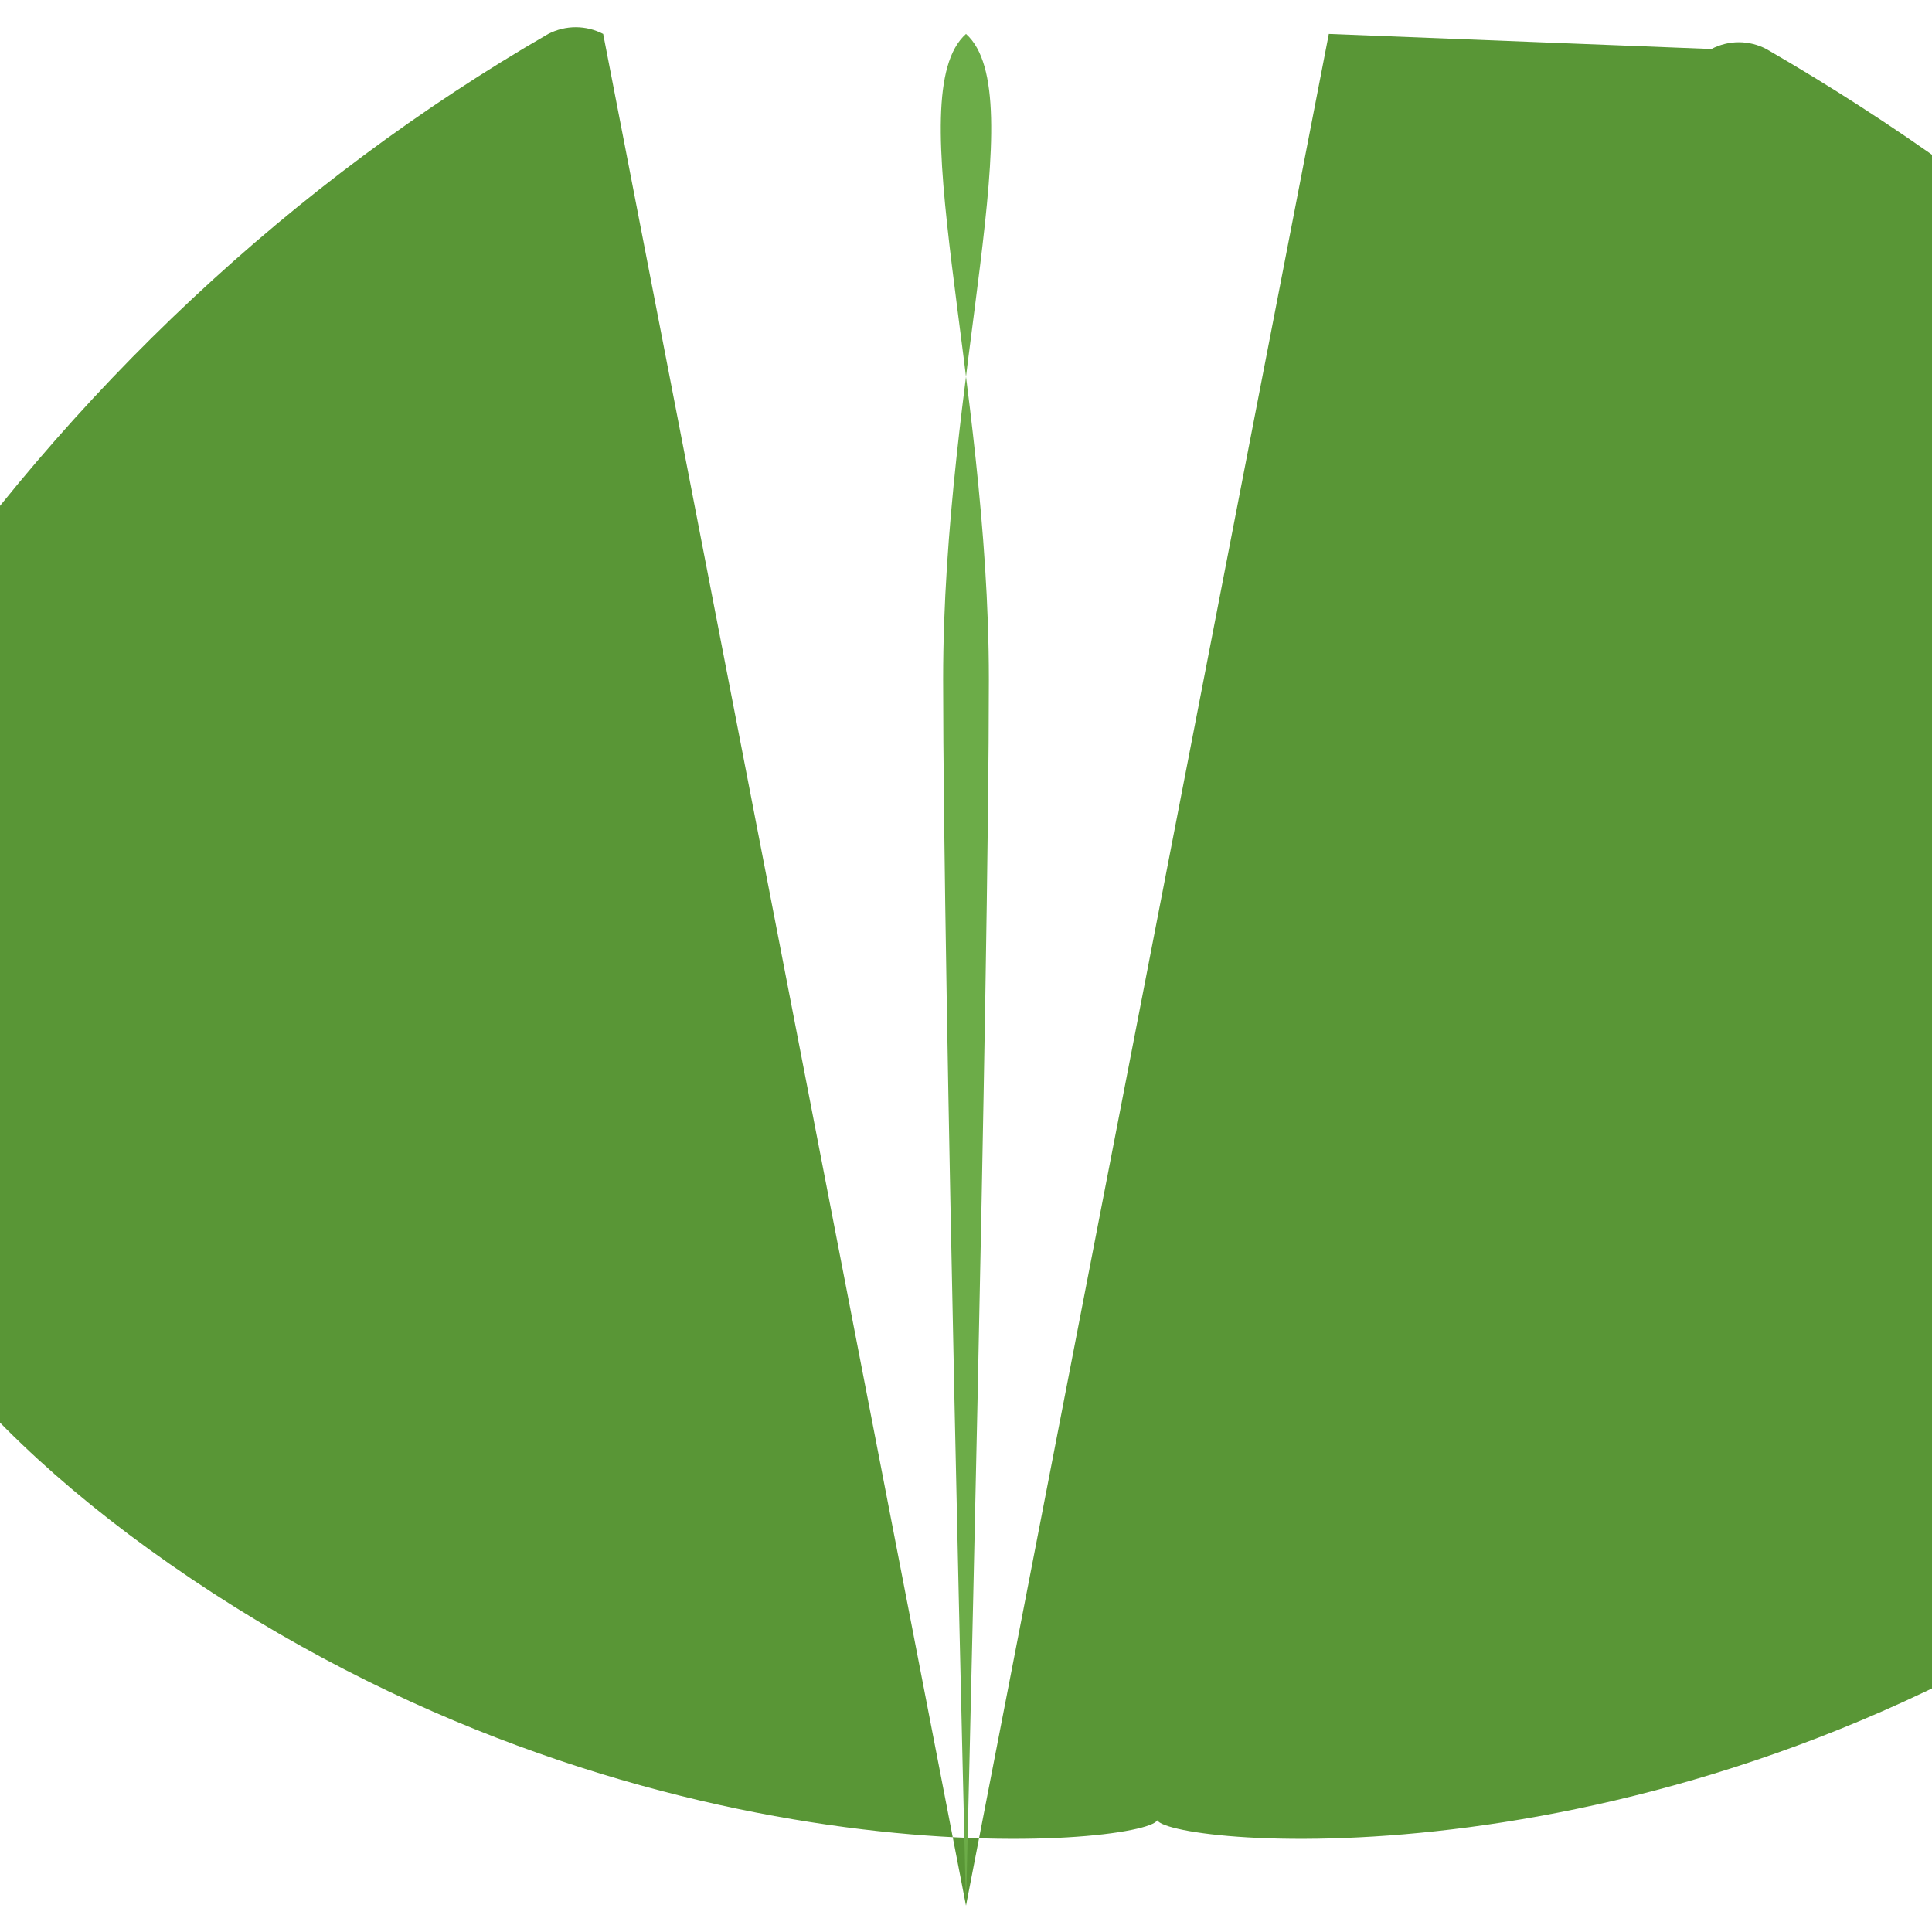
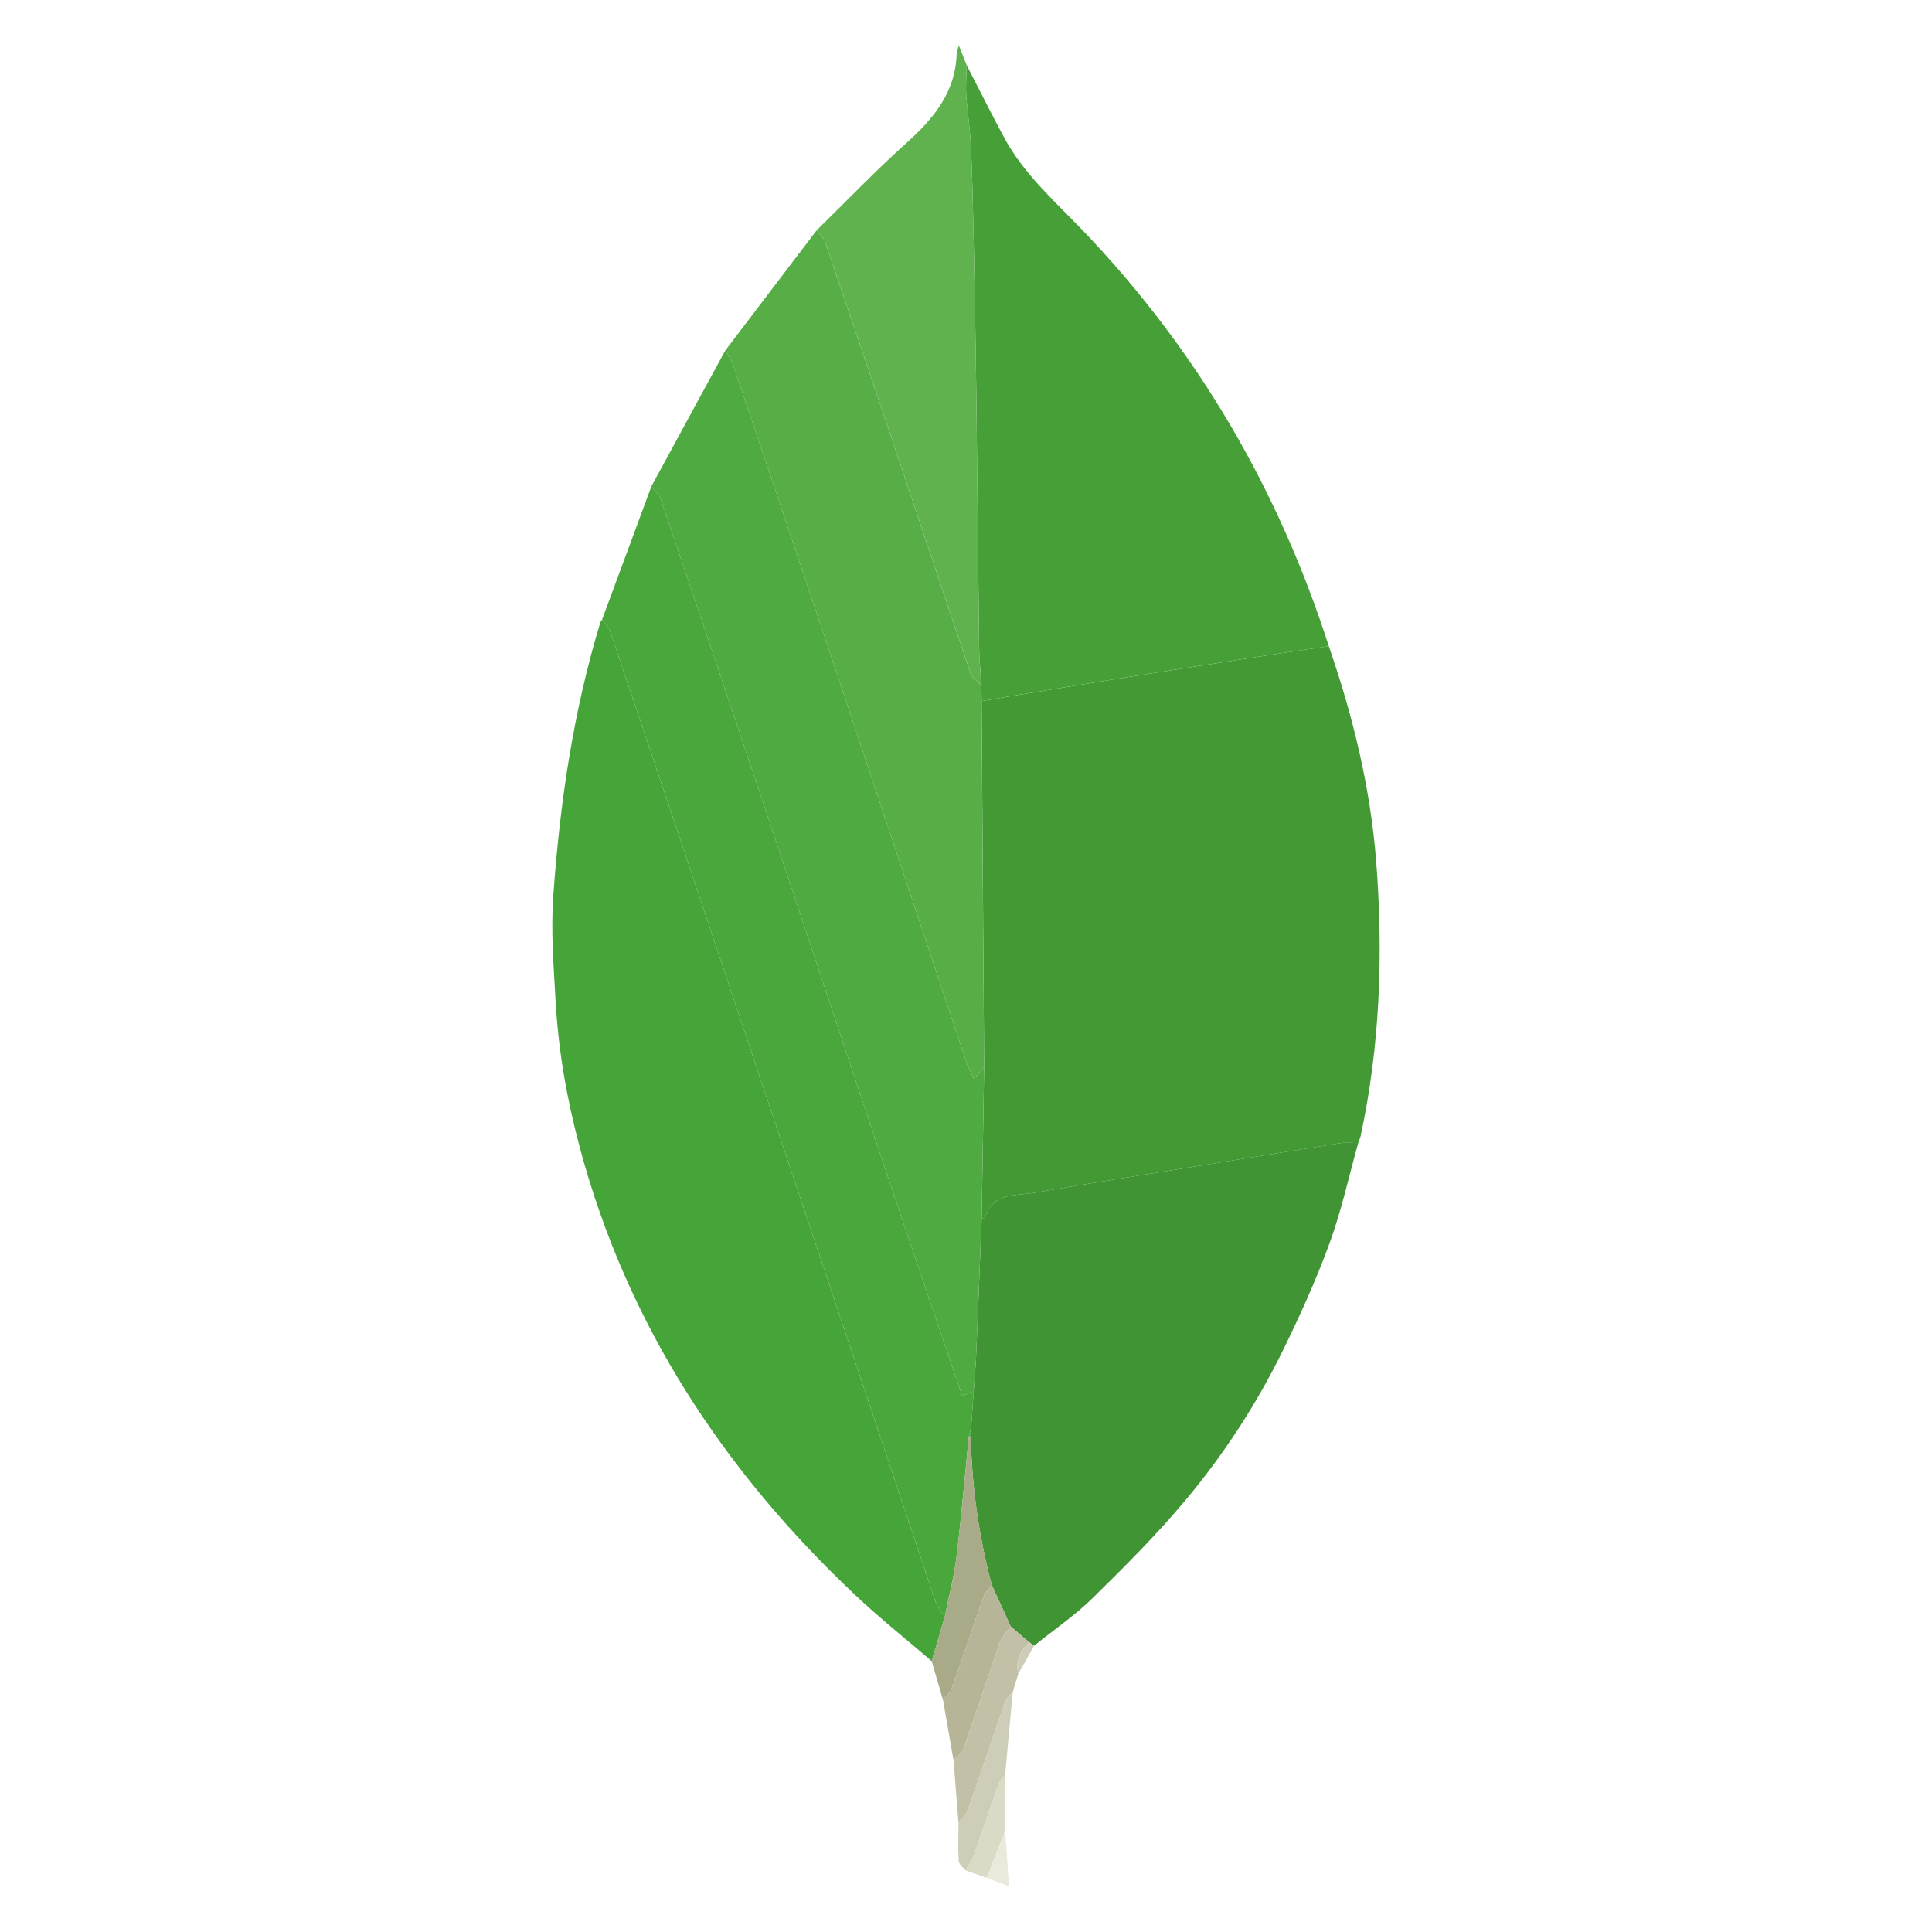
<svg xmlns="http://www.w3.org/2000/svg" viewBox="0 0 128 128">
-   <path fill="#599636" d="M88.038 2.247L64 126.251 39.962 2.247c-1.147-.592-2.491-.592-3.639 0-16.852 9.737-31.724 23.648-42.943 40.219C-16.6 60.838-18.4 83.683 12.673 104.598c31.073 20.915 63.158 17.642 64 16 .842 1.642 32.927 4.915 64-16C171.746 83.683 169.946 60.838 159.966 42.466 148.747 25.895 133.875 12.984 117.023 3.247c-1.148-.6-2.492-.6-3.639-.001" />
-   <path fill="#6cac48" d="M64 126.251s1.515-61.25 1.515-81.25S59.5 6.251 64 2.247C68.5 6.251 62.485 25.001 62.485 45.001s1.515 81.25 1.515 81.25" />
+   <path fill-rule="evenodd" clip-rule="evenodd" fill="#439934" d="M88.038 42.812c1.605 4.643 2.761 9.383 3.141 14.296.472 6.095.256 12.147-1.029 18.142-.035.165-.109.32-.164.48-.403.001-.814-.049-1.208.012-3.329.523-6.655 1.065-9.981 1.604-3.438.557-6.881 1.092-10.313 1.687-1.216.21-2.721-.041-3.212 1.641-.014.046-.154.054-.235.08l.166-10.051-.169-24.252 1.602-.275c2.62-.429 5.24-.864 7.862-1.281 3.129-.497 6.261-.98 9.392-1.465 1.381-.215 2.764-.412 4.148-.618z" />
+   <path fill-rule="evenodd" clip-rule="evenodd" fill="#45A538" d="M61.729 110.054c-1.69-1.453-3.439-2.842-5.059-4.37-8.717-8.222-15.093-17.899-18.233-29.566-.865-3.211-1.442-6.474-1.627-9.792-.13-2.322-.318-4.665-.154-6.975.437-6.144 1.325-12.229 3.127-18.147l.099-.138c.175.233.427.439.516.702 1.759 5.18 3.505 10.364 5.242 15.551 5.458 16.3 10.909 32.604 16.376 48.9.107.318.384.579.583.866l-.87 2.969z" />
+   <path fill-rule="evenodd" clip-rule="evenodd" fill="#46A037" d="M88.038 42.812c-1.384.206-2.768.403-4.149.616-3.131.485-6.263.968-9.392 1.465-2.622.417-5.242.852-7.862 1.281l-1.602.275-.012-1.045c-.053-.859-.144-1.717-.154-2.576-.069-5.478-.112-10.956-.18-16.434-.042-3.429-.105-6.857-.175-10.285-.043-2.13-.089-4.261-.185-6.388-.052-1.143-.236-2.28-.311-3.423-.042-.657.016-1.319.029-1.979.817 1.583 1.616 3.178 2.456 4.749 1.327 2.484 3.441 4.314 5.344 6.311 7.523 7.892 12.864 17.068 16.193 27.433z" />
+   <path fill-rule="evenodd" clip-rule="evenodd" fill="#409433" d="M65.036 80.753c.081-.026.222-.034.235-.08.491-1.682 1.996-1.431 3.212-1.641 3.432-.594 6.875-1.13 10.313-1.687 3.326-.539 6.652-1.081 9.981-1.604.394-.062.805-.011 1.208-.012-.622 2.22-1.112 4.488-1.901 6.647-.896 2.449-1.98 4.839-3.131 7.182a49.142 49.142 0 01-6.353 9.763c-1.919 2.308-4.058 4.441-6.202 6.548-1.185 1.165-2.582 2.114-3.882 3.161l-.337-.23-1.214-1.038-1.256-2.753a41.402 41.402 0 01-1.394-9.838l.023-.561.171-2.426c.057-.828.133-1.655.168-2.485.129-2.982.241-5.964.359-8.946z" />
+   <path fill-rule="evenodd" clip-rule="evenodd" fill="#4FAA41" d="M65.036 80.753c-.118 2.982-.23 5.964-.357 8.947-.035.83-.111 1.657-.168 2.485l-.765.289c-1.699-5.002-3.399-9.951-5.062-14.913-2.75-8.209-5.467-16.431-8.213-24.642a4498.887 4498.887 0 00-6.7-19.867c-.105-.31-.407-.552-.617-.826l4.896-9.002c.168.292.39.565.496.879a6167.476 6167.476 0 016.768 20.118c2.916 8.73 5.814 17.467 8.728 26.198.116.349.308.671.491 1.062l.67-.78-.167 10.052z" />
+   <path fill-rule="evenodd" clip-rule="evenodd" fill="#4AA73C" d="M43.155 32.227c.21.274.511.516.617.826a4498.887 4498.887 0 016.7 19.867c2.746 8.211 5.463 16.433 8.213 24.642 1.662 4.961 3.362 9.911 5.062 14.913l.765-.289-.171 2.426-.155.559c-.266 2.656-.49 5.318-.814 7.968-.163 1.328-.509 2.632-.772 3.947-.198-.287-.476-.548-.583-.866-5.467-16.297-10.918-32.6-16.376-48.9a3888.972 3888.972 0 00-5.242-15.551c-.089-.263-.34-.469-.516-.702l3.272-8.84z" />
+   <path fill-rule="evenodd" clip-rule="evenodd" fill="#57AE47" d="M65.202 70.702l-.67.78c-.183-.391-.375-.714-.491-1.062-2.913-8.731-5.812-17.468-8.728-26.198a6167.476 6167.476 0 00-6.768-20.118c-.105-.314-.327-.588-.496-.879l6.055-7.965c.191.255.463.482.562.769 1.681 4.921 3.347 9.848 5.003 14.778 1.547 4.604 3.071 9.215 4.636 13.813.105.308.47.526.714.786l.012 1.045c.058 8.082.115 16.167.171 24.251z" />
+   <path fill-rule="evenodd" clip-rule="evenodd" fill="#60B24F" d="M65.021 45.404c-.244-.26-.609-.478-.714-.786-1.565-4.598-3.089-9.209-4.636-13.813-1.656-4.93-3.322-9.856-5.003-14.778-.099-.287-.371-.514-.562-.769 1.969-1.928 3.877-3.925 5.925-5.764 1.821-1.634 3.285-3.386 3.352-5.968.003-.107.059-.214.145-.514l.519 1.306c-.013.661-.072 1.322-.029 1.979.075 1.143.259 2.28.311 3.423.096 2.127.142 4.258.185 6.388.069 3.428.132 6.856.175 10.285.067 5.478.111 10.956.18 16.434.008.861.098 1.718.152 2.577z" />
+   <path fill-rule="evenodd" clip-rule="evenodd" fill="#A9AA88" d="M62.598 107.085c.263-1.315.609-2.62.772-3.947.325-2.649.548-5.312.814-7.968l.066-.01.066.011a41.402 41.402 0 001.394 9.838c-.176.232-.425.439-.518.701-.727 2.05-1.412 4.116-2.143 6.166-.1.28-.378.498-.574.744l-.747-2.566.87-2.969z" />
+   <path fill-rule="evenodd" clip-rule="evenodd" fill="#B6B598" d="M62.476 112.621c.196-.246.475-.464.574-.744.731-2.05 1.417-4.115 2.143-6.166.093-.262.341-.469.518-.701l1.255 2.754c-.248.352-.59.669-.728 1.061l-2.404 7.059c-.099.283-.437.483-.663.722l-.695-3.985z" />
+   <path fill-rule="evenodd" clip-rule="evenodd" fill="#C2C1A7" d="M63.171 116.605c.227-.238.564-.439.663-.722l2.404-7.059c.137-.391.48-.709.728-1.061l1.215 1.037c-.587.58-.913 1.25-.717 2.097l-.369 1.208c-.168.207-.411.387-.494.624-.839 2.403-1.64 4.819-2.485 7.222-.107.305-.404.544-.614.812-.109-1.387-.22-2.771-.331-4.158z" />
+   <path fill-rule="evenodd" clip-rule="evenodd" fill="#CECDB7" d="M63.503 120.763c.209-.269.506-.508.614-.812.845-2.402 1.646-4.818 2.485-7.222.083-.236.325-.417.494-.624l-.509 5.545c-.136.157-.333.294-.398.477-.575 1.614-1.117 3.24-1.694 4.854-.119.333-.347.627-.525.938-.158-.207-.441-.407-.454-.623-.051-.841-.016-1.688-.013-2.533z" />
+   <path fill-rule="evenodd" clip-rule="evenodd" fill="#DBDAC7" d="M63.969 123.919c.178-.312.406-.606.525-.938.578-1.613 1.119-3.239 1.694-4.854.065-.183.263-.319.398-.477l.012 3.64-1.218 3.124-1.411-.495z" />
+   <path fill-rule="evenodd" clip-rule="evenodd" fill="#EBE9DC" d="M65.38 124.415l1.218-3.124.251 3.696-1.469-.572z" />
+   <path fill-rule="evenodd" clip-rule="evenodd" fill="#CECDB7" d="M67.464 110.898c-.196-.847.129-1.518.717-2.097l.337.23-1.054 1.867z" />
+   <path fill-rule="evenodd" clip-rule="evenodd" fill="#4FAA41" d="M64.316 95.172l-.066-.011-.066.01.155-.559-.023.56z" />
</svg>
